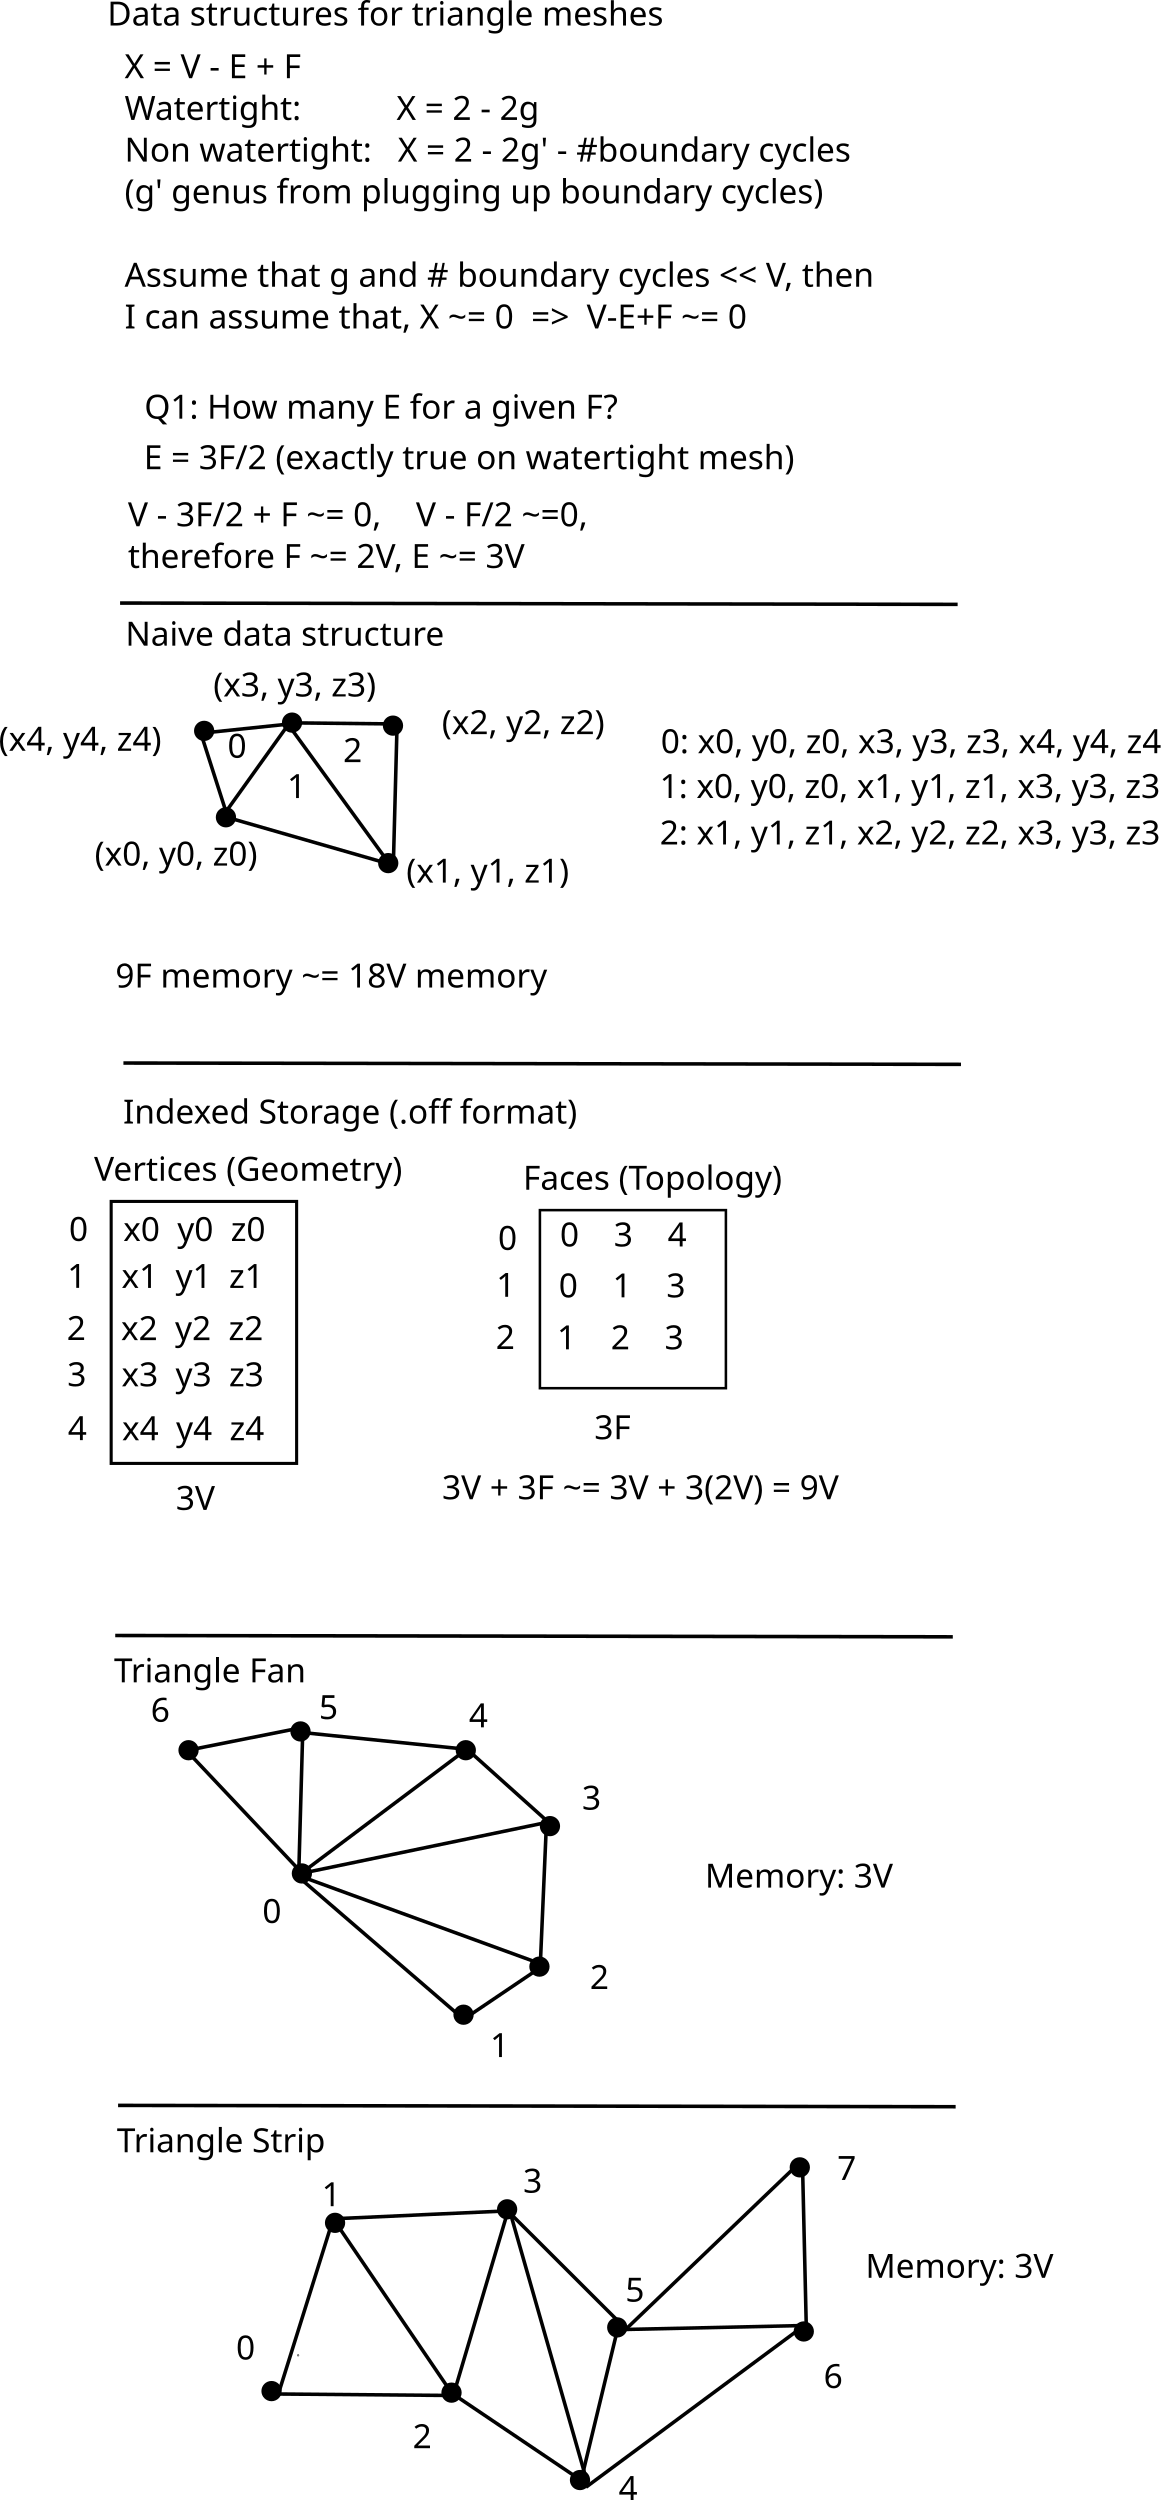
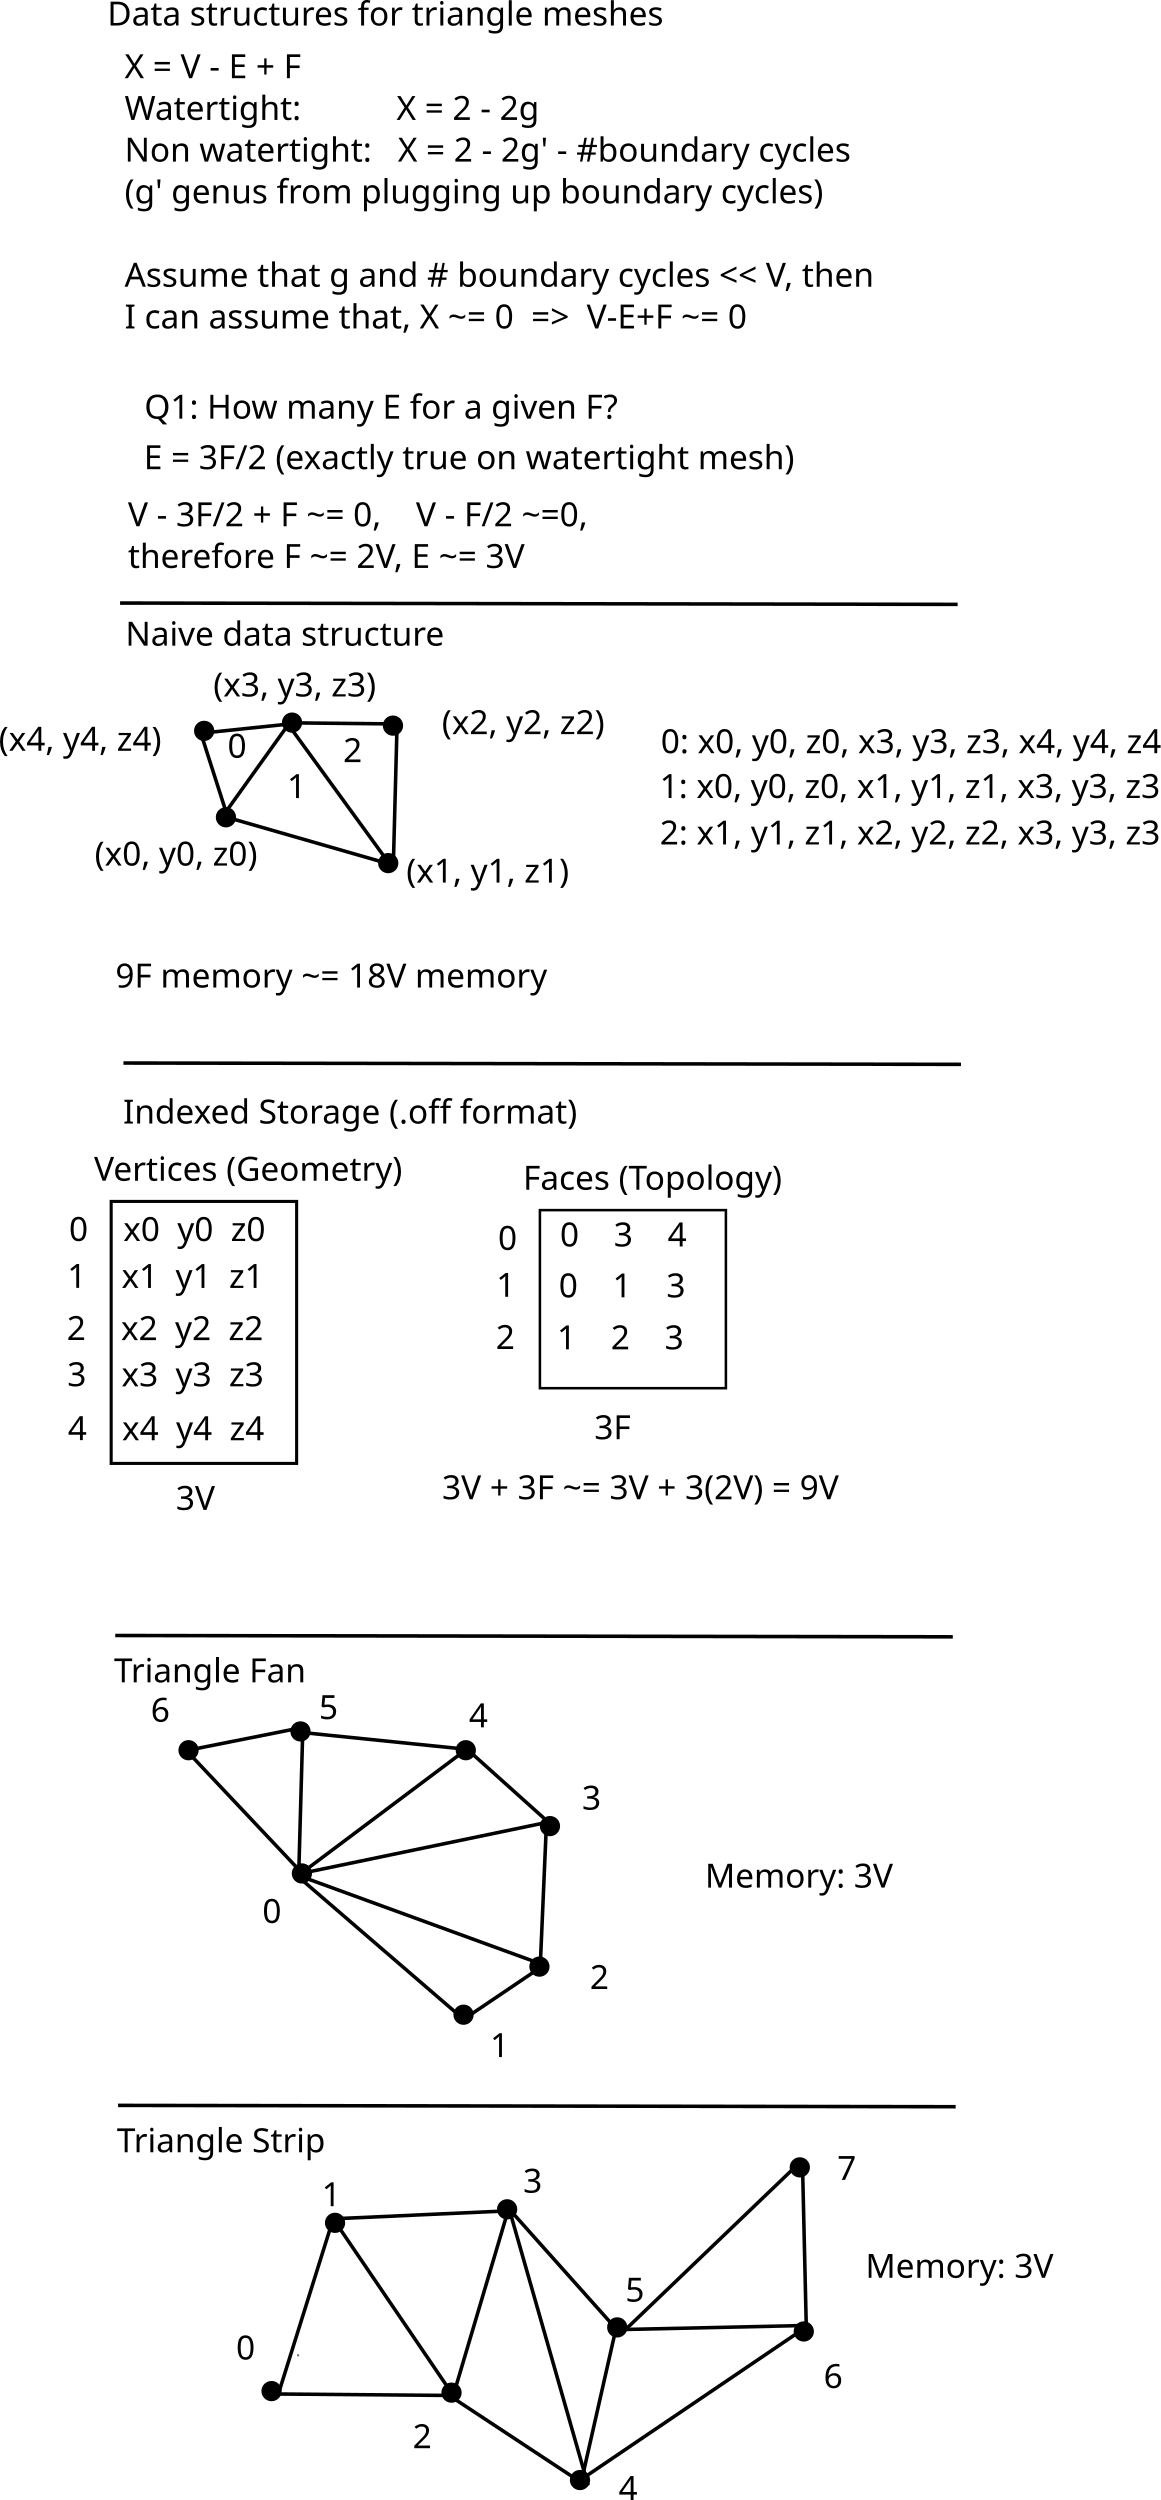
<svg xmlns="http://www.w3.org/2000/svg" width="171.812mm" height="370.103mm" viewBox="0 0 171.812 370.103" version="1.1" id="svg5">
  <defs id="defs2" />
  <g id="layer1" transform="translate(-28.26134,-93.86679)">
    <text xml:space="preserve" style="font-size:4.939px;font-family:sans-serif;-inkscape-font-specification:sans-serif;fill:#0000ff;stroke:#ff0000;stroke-width:0.529;stroke-opacity:0.994" x="44.148" y="97.645" id="text236">
      <tspan id="tspan234" style="fill:#000000;fill-opacity:1;stroke:none;stroke-width:0.529" x="44.148" y="97.645">Data structures for triangle meshes</tspan>
    </text>
    <circle style="fill:#000000;fill-opacity:1;stroke:none;stroke-width:0.523;stroke-opacity:0.994" id="path946-61" cx="58.484" cy="202.066" r="1.5" />
    <text xml:space="preserve" style="font-size:4.939px;font-family:sans-serif;-inkscape-font-specification:sans-serif;fill:none;fill-opacity:1;stroke:#000000;stroke-width:0.529;stroke-opacity:0.994" x="49.887" y="107.055" id="text3599">
      <tspan id="tspan3597" style="fill:#000000;fill-opacity:1;stroke:none;stroke-width:0.529" x="49.887" y="107.055" />
    </text>
    <text xml:space="preserve" style="font-size:4.939px;font-family:sans-serif;-inkscape-font-specification:sans-serif;fill:#000000;fill-opacity:1;stroke:none;stroke-width:0.529;stroke-opacity:0.994" x="46.704" y="105.445" id="text5864">
      <tspan id="tspan5862" style="stroke-width:0.529" x="46.704" y="105.445">X = V - E + F</tspan>
      <tspan style="stroke-width:0.529" x="46.704" y="111.619" id="tspan5866">Watertight:           X = 2 - 2g</tspan>
      <tspan style="stroke-width:0.529" x="46.704" y="117.793" id="tspan8046">Non watertight:   X = 2 - 2g' - #boundary cycles</tspan>
      <tspan style="stroke-width:0.529" x="46.704" y="123.966" id="tspan9500">(g' genus from plugging up boundary cycles)</tspan>
      <tspan style="stroke-width:0.529" x="46.704" y="130.14" id="tspan10242" />
      <tspan style="stroke-width:0.529" x="46.704" y="136.314" id="tspan10244">Assume that g and # boundary cycles &lt;&lt; V, then</tspan>
      <tspan style="stroke-width:0.529" x="46.704" y="142.487" id="tspan10248">I can assume that, X ~= 0  =&gt;  V-E+F ~= 0 </tspan>
      <tspan style="stroke-width:0.529" x="46.704" y="148.661" id="tspan10982" />
      <tspan style="stroke-width:0.529" x="46.704" y="154.834" id="tspan10984" />
      <tspan style="stroke-width:0.529" x="46.704" y="161.008" id="tspan10252" />
      <tspan style="stroke-width:0.529" x="46.704" y="167.182" id="tspan10254" />
    </text>
    <text xml:space="preserve" style="font-size:4.939px;font-family:sans-serif;-inkscape-font-specification:sans-serif;fill:none;fill-opacity:1;stroke:#000000;stroke-width:0.529;stroke-opacity:0.994" x="48.804" y="157.514" id="text13980">
      <tspan id="tspan13978" style="fill:#000000;fill-opacity:1;stroke:none;stroke-width:0.529" x="48.804" y="157.514" />
    </text>
    <text xml:space="preserve" style="font-size:4.939px;font-family:sans-serif;-inkscape-font-specification:sans-serif;fill:#000000;fill-opacity:1;stroke:none;stroke-width:0.529;stroke-opacity:0.994" x="49.633" y="155.846" id="text15469">
      <tspan id="tspan15467" style="stroke-width:0.529" x="49.633" y="155.846">Q1: How many E for a given F?</tspan>
    </text>
    <circle style="fill:#000000;fill-opacity:1;stroke:none;stroke-width:0.523;stroke-opacity:0.994" id="path946-3" cx="71.498" cy="200.842" r="1.5" />
    <circle style="fill:#000000;fill-opacity:1;stroke:none;stroke-width:0.523;stroke-opacity:0.994" id="path946-6" cx="61.71" cy="214.858" r="1.5" />
    <circle style="fill:#000000;fill-opacity:1;stroke:none;stroke-width:0.523;stroke-opacity:0.994" id="path946-0" cx="85.736" cy="221.643" r="1.5" />
    <path style="fill:none;fill-opacity:1;stroke:#000000;stroke-width:0.529;stroke-opacity:0.994" d="m 60.73,215.403 10.208,-14.263 14.895,20.494" id="path15524" />
    <path style="fill:none;fill-opacity:1;stroke:#000000;stroke-width:0.529;stroke-opacity:0.994" d="m 62.387,215.012 23.19,6.67" id="path15526" />
    <circle style="fill:#000000;fill-opacity:1;stroke:none;stroke-width:0.523;stroke-opacity:0.994" id="path946-62" cx="86.439" cy="201.29" r="1.5" />
    <circle style="fill:#000000;fill-opacity:1;stroke:none;stroke-width:0.523;stroke-opacity:0.994" id="path946-62-9" cx="72.953" cy="371.214" r="1.5" />
    <path style="fill:none;fill-opacity:1;stroke:#000000;stroke-width:0.529;stroke-opacity:0.994" d="m 71.791,200.882 15.322,0.161" id="path15541" />
    <path style="fill:none;fill-opacity:1;stroke:#000000;stroke-width:0.529;stroke-opacity:0.994" d="m 86.489,222.032 0.556,-20.965" id="path15543" />
    <path style="fill:none;fill-opacity:1;stroke:#000000;stroke-width:0.529;stroke-opacity:0.994" d="m 62.11,215.262 -4.153,-12.969" id="path15572" />
    <path style="fill:none;fill-opacity:1;stroke:#000000;stroke-width:0.529;stroke-opacity:0.994" d="m 72.17,200.934 -13.007,1.361" id="path15574" />
    <text xml:space="preserve" style="font-size:4.939px;font-family:sans-serif;-inkscape-font-specification:sans-serif;fill:#000000;fill-opacity:1;stroke:none;stroke-width:0.529;stroke-opacity:0.994" x="49.556" y="163.324" id="text15469-8">
      <tspan id="tspan15467-7" style="stroke-width:0.529" x="49.556" y="163.324">E = 3F/2 (exactly true on watertight mesh)</tspan>
    </text>
    <text xml:space="preserve" style="font-size:4.939px;font-family:sans-serif;-inkscape-font-specification:sans-serif;fill:#000000;fill-opacity:1;stroke:none;stroke-width:0.529;stroke-opacity:0.994" x="47.201" y="171.776" id="text15469-8-9">
      <tspan id="tspan15467-7-2" style="stroke-width:0.529" x="47.201" y="171.776">V - 3F/2 + F ~= 0,    V - F/2 ~=0,   </tspan>
      <tspan style="stroke-width:0.529" x="47.201" y="177.949" id="tspan17096">therefore F ~= 2V, E ~= 3V</tspan>
      <tspan style="stroke-width:0.529" x="47.201" y="184.123" id="tspan17094" />
    </text>
    <text xml:space="preserve" style="font-size:4.939px;font-family:sans-serif;-inkscape-font-specification:sans-serif;fill:none;fill-opacity:1;stroke:#000000;stroke-width:0.529;stroke-opacity:0.994" x="88.401" y="224.53" id="text17100">
      <tspan id="tspan17098" style="fill:#000000;fill-opacity:1;stroke:none;stroke-width:0.529" x="88.401" y="224.53">(x1, y1, z1)</tspan>
    </text>
    <text xml:space="preserve" style="font-size:4.939px;font-family:sans-serif;-inkscape-font-specification:sans-serif;fill:none;fill-opacity:1;stroke:#000000;stroke-width:0.529;stroke-opacity:0.994" x="93.664" y="202.55" id="text17100-0">
      <tspan id="tspan17098-2" style="fill:#000000;fill-opacity:1;stroke:none;stroke-width:0.529" x="93.664" y="202.55">(x2, y2, z2)</tspan>
    </text>
    <text xml:space="preserve" style="font-size:4.939px;font-family:sans-serif;-inkscape-font-specification:sans-serif;fill:none;fill-opacity:1;stroke:#000000;stroke-width:0.529;stroke-opacity:0.994" x="59.829" y="196.977" id="text17100-3">
      <tspan id="tspan17098-7" style="fill:#000000;fill-opacity:1;stroke:none;stroke-width:0.529" x="59.829" y="196.977">(x3, y3, z3)</tspan>
    </text>
    <text xml:space="preserve" style="font-size:4.939px;font-family:sans-serif;-inkscape-font-specification:sans-serif;fill:none;fill-opacity:1;stroke:#000000;stroke-width:0.529;stroke-opacity:0.994" x="28.064" y="205.009" id="text17100-5">
      <tspan id="tspan17098-9" style="fill:#000000;fill-opacity:1;stroke:none;stroke-width:0.529" x="28.064" y="205.009">(x4, y4, z4)</tspan>
    </text>
    <text xml:space="preserve" style="font-size:4.939px;font-family:sans-serif;-inkscape-font-specification:sans-serif;fill:none;fill-opacity:1;stroke:#000000;stroke-width:0.529;stroke-opacity:0.994" x="42.27" y="222.006" id="text17100-2">
      <tspan id="tspan17098-28" style="fill:#000000;fill-opacity:1;stroke:none;stroke-width:0.529" x="42.27" y="222.006">(x0, y0, z0)</tspan>
    </text>
    <text xml:space="preserve" style="font-size:4.939px;font-family:sans-serif;-inkscape-font-specification:sans-serif;fill:#000000;fill-opacity:1;stroke:none;stroke-width:0.529;stroke-opacity:0.994" x="61.954" y="206.046" id="text17194">
      <tspan id="tspan17192" style="stroke-width:0.529" x="61.954" y="206.046">0</tspan>
    </text>
    <text xml:space="preserve" style="font-size:4.939px;font-family:sans-serif;-inkscape-font-specification:sans-serif;fill:#000000;fill-opacity:1;stroke:none;stroke-width:0.529;stroke-opacity:0.994" x="70.761" y="212.012" id="text17198">
      <tspan id="tspan17196" style="stroke-width:0.529" x="70.761" y="212.012">1</tspan>
    </text>
    <text xml:space="preserve" style="font-size:4.939px;font-family:sans-serif;-inkscape-font-specification:sans-serif;fill:#000000;fill-opacity:1;stroke:none;stroke-width:0.529;stroke-opacity:0.994" x="79.059" y="206.69" id="text17202">
      <tspan id="tspan17200" style="stroke-width:0.529" x="79.059" y="206.69">2</tspan>
    </text>
    <rect style="fill:none;fill-opacity:1;stroke:#000000;stroke-width:0.457;stroke-opacity:0.994" id="rect18786" width="27.455" height="38.785" x="44.719" y="271.727" />
    <path style="fill:none;fill-opacity:1;stroke:#000000;stroke-width:0.529;stroke-opacity:0.994" d="M 46.037,183.143 170.031,183.339" id="path19574" />
    <path style="fill:none;fill-opacity:1;stroke:#000000;stroke-width:0.529;stroke-opacity:0.994" d="M 46.532,251.239 170.526,251.435" id="path19574-2" />
    <path style="fill:none;fill-opacity:1;stroke:#000000;stroke-width:0.529;stroke-opacity:0.994" d="m 45.321,335.989 123.994,0.196" id="path19574-2-5" />
    <text xml:space="preserve" style="font-size:4.939px;font-family:sans-serif;-inkscape-font-specification:sans-serif;fill:none;fill-opacity:1;stroke:#000000;stroke-width:0.529;stroke-opacity:0.994" x="134.898" y="196.515" id="text17100-0-9">
      <tspan id="tspan17098-2-7" style="fill:#000000;fill-opacity:1;stroke:none;stroke-width:0.529" x="134.898" y="196.515" />
    </text>
    <text xml:space="preserve" style="font-size:4.939px;font-family:sans-serif;-inkscape-font-specification:sans-serif;fill:none;fill-opacity:1;stroke:#000000;stroke-width:0.529;stroke-opacity:0.994" x="134.381" y="193.909" id="text19611">
      <tspan id="tspan19609" style="fill:#000000;fill-opacity:1;stroke:none;stroke-width:0.529" x="134.381" y="193.909" />
    </text>
    <text xml:space="preserve" style="font-size:4.939px;font-family:sans-serif;-inkscape-font-specification:sans-serif;fill:none;fill-opacity:1;stroke:#000000;stroke-width:0.529;stroke-opacity:0.994" x="46.823" y="189.454" id="text17100-0-3">
      <tspan id="tspan17098-2-6" style="fill:#000000;fill-opacity:1;stroke:none;stroke-width:0.529" x="46.823" y="189.454">Naive data structure</tspan>
    </text>
    <text xml:space="preserve" style="font-size:4.939px;font-family:sans-serif;-inkscape-font-specification:sans-serif;fill:none;fill-opacity:1;stroke:#000000;stroke-width:0.529;stroke-opacity:0.994" x="46.474" y="260.197" id="text17100-0-3-4">
      <tspan id="tspan17098-2-6-7" style="fill:#000000;fill-opacity:1;stroke:none;stroke-width:0.529" x="46.474" y="260.197">Indexed Storage (.off format)</tspan>
    </text>
    <text xml:space="preserve" style="font-size:4.939px;font-family:sans-serif;-inkscape-font-specification:sans-serif;fill:#000000;fill-opacity:1;stroke:none;stroke-width:0.529;stroke-opacity:0.994" x="126.094" y="205.365" id="text21100">
      <tspan id="tspan21098" style="stroke-width:0.529" x="126.094" y="205.365">0: x0, y0, z0, x3, y3, z3, x4, y4, z4</tspan>
    </text>
    <text xml:space="preserve" style="font-size:4.939px;font-family:sans-serif;-inkscape-font-specification:sans-serif;fill:#000000;fill-opacity:1;stroke:none;stroke-width:0.529;stroke-opacity:0.994" x="125.922" y="212" id="text21100-1">
      <tspan id="tspan21098-2" style="stroke-width:0.529" x="125.922" y="212">1: x0, y0, z0, x1, y1, z1, x3, y3, z3</tspan>
    </text>
    <text xml:space="preserve" style="font-size:4.939px;font-family:sans-serif;-inkscape-font-specification:sans-serif;fill:#000000;fill-opacity:1;stroke:none;stroke-width:0.529;stroke-opacity:0.994" x="125.936" y="218.884" id="text21100-1-9">
      <tspan id="tspan21098-2-3" style="stroke-width:0.529" x="125.936" y="218.884">2: x1, y1, z1, x2, y2, z2, x3, y3, z3</tspan>
    </text>
    <text xml:space="preserve" style="font-size:4.939px;font-family:sans-serif;-inkscape-font-specification:sans-serif;fill:#000000;fill-opacity:1;stroke:none;stroke-width:0.529;stroke-opacity:0.994" x="42.182" y="268.668" id="text21100-1-1-8">
      <tspan id="tspan21098-2-9-4" style="stroke-width:0.529" x="42.182" y="268.668">Vertices (Geometry)</tspan>
    </text>
    <text xml:space="preserve" style="font-size:4.939px;font-family:sans-serif;-inkscape-font-specification:sans-serif;fill:#000000;fill-opacity:1;stroke:none;stroke-width:0.529;stroke-opacity:0.994" x="38.485" y="277.574" id="text21100-1-1-8-5">
      <tspan id="tspan21098-2-9-4-0" style="stroke-width:0.529" x="38.485" y="277.574">0</tspan>
    </text>
    <text xml:space="preserve" style="font-size:4.939px;font-family:sans-serif;-inkscape-font-specification:sans-serif;fill:#000000;fill-opacity:1;stroke:none;stroke-width:0.529;stroke-opacity:0.994" x="47.788" y="271.959" id="text21100-1-1-8-5-3">
      <tspan id="tspan21098-2-9-4-0-6" style="stroke-width:0.529" x="47.788" y="271.959" />
    </text>
    <text xml:space="preserve" style="font-size:4.939px;font-family:sans-serif;-inkscape-font-specification:sans-serif;fill:#ff0000;fill-opacity:1;stroke:#ff0000;stroke-width:0.529;stroke-opacity:0.994" x="92.956" y="284.798" id="text24227">
      <tspan id="tspan24225" style="stroke-width:0.529" x="92.956" y="284.798" />
    </text>
    <text xml:space="preserve" style="font-size:4.939px;font-family:sans-serif;-inkscape-font-specification:sans-serif;fill:none;fill-opacity:1;stroke:#000000;stroke-width:0.529;stroke-opacity:0.994" x="45.14" y="342.922" id="text17100-0-3-4-9">
      <tspan id="tspan17098-2-6-7-4" style="fill:#000000;fill-opacity:1;stroke:none;stroke-width:0.529" x="45.14" y="342.922">Triangle Fan</tspan>
    </text>
    <circle style="fill:#000000;fill-opacity:1;stroke:none;stroke-width:0.523;stroke-opacity:0.994" id="path946-62-0" cx="56.173" cy="352.971" r="1.5" />
    <circle style="fill:#000000;fill-opacity:1;stroke:none;stroke-width:0.523;stroke-opacity:0.994" id="path946-62-91" cx="72.747" cy="350.191" r="1.5" />
    <circle style="fill:#000000;fill-opacity:1;stroke:none;stroke-width:0.523;stroke-opacity:0.994" id="path946-62-7" cx="97.219" cy="352.971" r="1.5" />
    <circle style="fill:#000000;fill-opacity:1;stroke:none;stroke-width:0.523;stroke-opacity:0.994" id="path946-62-71" cx="109.677" cy="364.206" r="1.5" />
    <circle style="fill:#000000;fill-opacity:1;stroke:none;stroke-width:0.523;stroke-opacity:0.994" id="path946-62-1" cx="108.12" cy="385.007" r="1.5" />
    <circle style="fill:#000000;fill-opacity:1;stroke:none;stroke-width:0.523;stroke-opacity:0.994" id="path946-62-5" cx="96.885" cy="392.126" r="1.5" />
    <text xml:space="preserve" style="font-size:4.939px;font-family:sans-serif;-inkscape-font-specification:sans-serif;fill:#000000;fill-opacity:1;stroke:none;stroke-width:0.529;stroke-opacity:0.994" x="67.108" y="378.541" id="text21100-1-1-8-5-9">
      <tspan id="tspan21098-2-9-4-0-7" style="stroke-width:0.529" x="67.108" y="378.541">0</tspan>
    </text>
    <text xml:space="preserve" style="font-size:4.939px;font-family:sans-serif;-inkscape-font-specification:sans-serif;fill:#000000;fill-opacity:1;stroke:none;stroke-width:0.529;stroke-opacity:0.994" x="100.815" y="398.398" id="text21100-1-1-8-5-7">
      <tspan id="tspan21098-2-9-4-0-67" style="stroke-width:0.529" x="100.815" y="398.398">1</tspan>
    </text>
    <text xml:space="preserve" style="font-size:4.939px;font-family:sans-serif;-inkscape-font-specification:sans-serif;fill:#000000;fill-opacity:1;stroke:none;stroke-width:0.529;stroke-opacity:0.994" x="115.591" y="388.322" id="text21100-1-1-8-5-36">
      <tspan id="tspan21098-2-9-4-0-5" style="stroke-width:0.529" x="115.591" y="388.322">2</tspan>
    </text>
    <text xml:space="preserve" style="font-size:4.939px;font-family:sans-serif;-inkscape-font-specification:sans-serif;fill:#000000;fill-opacity:1;stroke:none;stroke-width:0.529;stroke-opacity:0.994" x="114.421" y="361.772" id="text21100-1-1-8-5-36-6">
      <tspan id="tspan21098-2-9-4-0-5-3" style="stroke-width:0.529" x="114.421" y="361.772">3</tspan>
    </text>
    <text xml:space="preserve" style="font-size:4.939px;font-family:sans-serif;-inkscape-font-specification:sans-serif;fill:#000000;fill-opacity:1;stroke:none;stroke-width:0.529;stroke-opacity:0.994" x="97.67" y="349.58" id="text21100-1-1-8-5-36-9">
      <tspan id="tspan21098-2-9-4-0-5-4" style="stroke-width:0.529" x="97.67" y="349.58">4</tspan>
    </text>
    <text xml:space="preserve" style="font-size:4.939px;font-family:sans-serif;-inkscape-font-specification:sans-serif;fill:#000000;fill-opacity:1;stroke:none;stroke-width:0.529;stroke-opacity:0.994" x="75.478" y="348.357" id="text21100-1-1-8-5-36-8">
      <tspan id="tspan21098-2-9-4-0-5-1" style="stroke-width:0.529" x="75.478" y="348.357">5</tspan>
    </text>
    <text xml:space="preserve" style="font-size:4.939px;font-family:sans-serif;-inkscape-font-specification:sans-serif;fill:#000000;fill-opacity:1;stroke:none;stroke-width:0.529;stroke-opacity:0.994" x="50.584" y="348.762" id="text21100-1-1-8-5-36-2">
      <tspan id="tspan21098-2-9-4-0-5-9" style="stroke-width:0.529" x="50.584" y="348.762">6</tspan>
    </text>
    <path style="fill:none;fill-opacity:1;stroke:#000000;stroke-width:0.529;stroke-opacity:0.994" d="m 97.116,392.664 11.199,-7.558" id="path27632" />
    <path style="fill:none;fill-opacity:1;stroke:#000000;stroke-width:0.529;stroke-opacity:0.994" d="m 72.316,371.473 36.465,13.298" id="path27634" />
    <path style="fill:none;fill-opacity:1;stroke:#000000;stroke-width:0.529;stroke-opacity:0.994" d="M 96.524,392.481 72.434,371.719" id="path27636" />
    <path style="fill:none;fill-opacity:1;stroke:#000000;stroke-width:0.529;stroke-opacity:0.994" d="M 108.209,385.665 109.168,363.533" id="path27638" />
    <path style="fill:none;fill-opacity:1;stroke:#000000;stroke-width:0.529;stroke-opacity:0.994" d="M 72.116,371.363 108.886,363.722" id="path27640" />
    <path style="fill:none;fill-opacity:1;stroke:#000000;stroke-width:0.529;stroke-opacity:0.994" d="M 97.291,352.713 109.732,363.886" id="path27642" />
    <path style="fill:none;fill-opacity:1;stroke:#000000;stroke-width:0.529;stroke-opacity:0.994" d="M 72.81,371.226 98.175,352.202" id="path27644" />
    <path style="fill:none;fill-opacity:1;stroke:#000000;stroke-width:0.529;stroke-opacity:0.994" d="m 72.413,350.293 25.356,2.587" id="path27646" />
    <path style="fill:none;fill-opacity:1;stroke:#000000;stroke-width:0.529;stroke-opacity:0.994" d="m 72.498,370.913 0.568,-20.265" id="path27648" />
    <path style="fill:none;fill-opacity:1;stroke:#000000;stroke-width:0.529;stroke-opacity:0.994" d="m 56.038,352.986 16.592,-3.301" id="path27650" />
    <path style="fill:none;fill-opacity:1;stroke:#000000;stroke-width:0.529;stroke-opacity:0.994" d="M 73.096,371.292 56.087,353.262" id="path27652" />
    <text xml:space="preserve" style="font-size:4.939px;font-family:sans-serif;-inkscape-font-specification:sans-serif;fill:#000000;fill-opacity:1;stroke:none;stroke-width:0.529;stroke-opacity:0.994" x="132.625" y="373.313" id="text21100-1-1-8-5-9-9">
      <tspan id="tspan21098-2-9-4-0-7-0" style="stroke-width:0.529" x="132.625" y="373.313">Memory: 3V</tspan>
    </text>
    <path style="fill:none;fill-opacity:1;stroke:#000000;stroke-width:0.529;stroke-opacity:0.994" d="m 45.742,405.552 123.994,0.196" id="path19574-2-5-8" />
    <text xml:space="preserve" style="font-size:4.939px;font-family:sans-serif;-inkscape-font-specification:sans-serif;fill:none;fill-opacity:1;stroke:#000000;stroke-width:0.529;stroke-opacity:0.994" x="45.561" y="412.486" id="text17100-0-3-4-9-8">
      <tspan id="tspan17098-2-6-7-4-5" style="fill:#000000;fill-opacity:1;stroke:none;stroke-width:0.529" x="45.561" y="412.486">Triangle Strip</tspan>
    </text>
    <circle style="fill:#000000;fill-opacity:1;stroke:none;stroke-width:0.523;stroke-opacity:0.994" id="path946-62-0-0" cx="68.461" cy="447.847" r="1.5" />
    <circle style="fill:#000000;fill-opacity:1;stroke:none;stroke-width:0.523;stroke-opacity:0.994" id="path946-62-0-9" cx="77.864" cy="422.938" r="1.5" />
    <circle style="fill:#000000;fill-opacity:1;stroke:none;stroke-width:0.523;stroke-opacity:0.994" id="path946-62-0-6" cx="95.105" cy="448.077" r="1.5" />
    <circle style="fill:#000000;fill-opacity:1;stroke:none;stroke-width:0.523;stroke-opacity:0.994" id="path946-62-0-3" cx="103.337" cy="420.936" r="1.5" />
    <circle style="fill:#000000;fill-opacity:1;stroke:none;stroke-width:0.523;stroke-opacity:0.994" id="path946-62-0-8" cx="114.123" cy="461.014" r="1.5" />
    <circle style="fill:#000000;fill-opacity:1;stroke:none;stroke-width:0.523;stroke-opacity:0.994" id="path946-62-0-5" cx="119.639" cy="438.418" r="1.5" />
    <circle style="fill:#000000;fill-opacity:1;stroke:none;stroke-width:0.523;stroke-opacity:0.994" id="path946-62-0-61" cx="147.254" cy="439.02" r="1.5" />
    <circle style="fill:#000000;fill-opacity:1;stroke:none;stroke-width:0.523;stroke-opacity:0.994" id="path946-62-0-1" cx="146.665" cy="414.725" r="1.5" />
    <text xml:space="preserve" style="font-size:4.939px;font-family:sans-serif;-inkscape-font-specification:sans-serif;fill:#000000;fill-opacity:1;stroke:none;stroke-width:0.529;stroke-opacity:0.994" x="63.215" y="443.168" id="text21100-1-1-8-5-9-5">
      <tspan id="tspan21098-2-9-4-0-7-9" style="stroke-width:0.529" x="63.215" y="443.168">0</tspan>
    </text>
    <text xml:space="preserve" style="font-size:4.939px;font-family:sans-serif;-inkscape-font-specification:sans-serif;fill:#000000;fill-opacity:1;stroke:none;stroke-width:0.529;stroke-opacity:0.994" x="75.895" y="420.477" id="text21100-1-1-8-5-9-8">
      <tspan id="tspan21098-2-9-4-0-7-4" style="stroke-width:0.529" x="75.895" y="420.477">1</tspan>
    </text>
    <text xml:space="preserve" style="font-size:4.939px;font-family:sans-serif;-inkscape-font-specification:sans-serif;fill:#000000;fill-opacity:1;stroke:none;stroke-width:0.529;stroke-opacity:0.994" x="89.355" y="456.294" id="text21100-1-1-8-5-9-81">
      <tspan id="tspan21098-2-9-4-0-7-03" style="stroke-width:0.529" x="89.355" y="456.294">2</tspan>
    </text>
    <text xml:space="preserve" style="font-size:4.939px;font-family:sans-serif;-inkscape-font-specification:sans-serif;fill:#000000;fill-opacity:1;stroke:none;stroke-width:0.529;stroke-opacity:0.994" x="105.706" y="418.474" id="text21100-1-1-8-5-9-0">
      <tspan id="tspan21098-2-9-4-0-7-44" style="stroke-width:0.529" x="105.706" y="418.474">3</tspan>
    </text>
    <text xml:space="preserve" style="font-size:4.939px;font-family:sans-serif;-inkscape-font-specification:sans-serif;fill:#000000;fill-opacity:1;stroke:none;stroke-width:0.529;stroke-opacity:0.994" x="119.833" y="463.969" id="text21100-1-1-8-5-9-4">
      <tspan id="tspan21098-2-9-4-0-7-47" style="stroke-width:0.529" x="119.833" y="463.969">4</tspan>
    </text>
    <text xml:space="preserve" style="font-size:4.939px;font-family:sans-serif;-inkscape-font-specification:sans-serif;fill:#000000;fill-opacity:1;stroke:none;stroke-width:0.529;stroke-opacity:0.994" x="120.834" y="434.603" id="text21100-1-1-8-5-9-6">
      <tspan id="tspan21098-2-9-4-0-7-3" style="stroke-width:0.529" x="120.834" y="434.603">5</tspan>
    </text>
    <text xml:space="preserve" style="font-size:4.939px;font-family:sans-serif;-inkscape-font-specification:sans-serif;fill:#000000;fill-opacity:1;stroke:none;stroke-width:0.529;stroke-opacity:0.994" x="150.2" y="447.395" id="text21100-1-1-8-5-9-1">
      <tspan id="tspan21098-2-9-4-0-7-7" style="stroke-width:0.529" x="150.2" y="447.395">6</tspan>
    </text>
    <text xml:space="preserve" style="font-size:4.939px;font-family:sans-serif;-inkscape-font-specification:sans-serif;fill:#000000;fill-opacity:1;stroke:none;stroke-width:0.529;stroke-opacity:0.994" x="152.202" y="416.583" id="text21100-1-1-8-5-9-59">
      <tspan id="tspan21098-2-9-4-0-7-6" style="stroke-width:0.529" x="152.202" y="416.583">7</tspan>
    </text>
    <circle id="path28080" style="fill:#000000;stroke:#000000;stroke-width:0.265" cx="78.183" cy="422.705" r="0.03" />
    <circle id="path28082" style="fill:#000000;stroke:#000000;stroke-width:0.265" cx="68.57" cy="447.564" r="0.03" />
    <circle id="path28084" style="fill:#000000;stroke:#000000;stroke-width:0.265" cx="68.832" cy="448.464" r="0.03" />
    <circle id="path28086" style="fill:#000000;stroke:#000000;stroke-width:0.265" cx="72.397" cy="442.551" r="0.03" />
    <path style="fill:none;fill-opacity:1;stroke:#000000;stroke-width:0.529;stroke-opacity:0.994" d="m 69.609,447.826 7.925,-25.308" id="path28088" />
    <path style="fill:none;fill-opacity:1;stroke:#000000;stroke-width:0.529;stroke-opacity:0.994" d="M 94.924,447.842 78.101,423.104" id="path28090" />
    <path style="fill:none;fill-opacity:1;stroke:#000000;stroke-width:0.529;stroke-opacity:0.994" d="m 67.932,448.266 27.563,0.232" id="path28092" />
    <path style="fill:none;fill-opacity:1;stroke:#000000;stroke-width:0.529;stroke-opacity:0.994" d="m 78.17,422.314 26.032,-1.185" id="path28094" />
    <path style="fill:none;fill-opacity:1;stroke:#000000;stroke-width:0.529;stroke-opacity:0.994" d="m 95.344,448.564 8.234,-27.784" id="path28096" />
    <path style="fill:none;fill-opacity:1;stroke:#000000;stroke-width:0.529;stroke-opacity:0.994" d="m 103.798,421.44 11.524,40.37" id="path28098" />
-     <path style="fill:none;fill-opacity:1;stroke:#000000;stroke-width:0.529;stroke-opacity:0.994" d="m 95.827,448.617 18.463,12.446 5.645,-23.412 -17.169,-17.139" id="path28100" />
    <path style="fill:none;fill-opacity:1;stroke:#000000;stroke-width:0.529;stroke-opacity:0.994" d="m 120.3,438.735 26.444,-0.585" id="path28102" />
-     <path style="fill:none;fill-opacity:1;stroke:#000000;stroke-width:0.529;stroke-opacity:0.994" d="m 115.002,462.077 31.746,-23.514" id="path28104" />
    <path style="fill:none;fill-opacity:1;stroke:#000000;stroke-width:0.529;stroke-opacity:0.994" d="m 120.649,438.943 25.281,-24.232" id="path28106" />
    <path style="fill:none;fill-opacity:1;stroke:#000000;stroke-width:0.529;stroke-opacity:0.994" d="M 147.641,439.053 147.064,414.274" id="path28108" />
    <text xml:space="preserve" style="font-size:4.939px;font-family:sans-serif;-inkscape-font-specification:sans-serif;fill:#000000;fill-opacity:1;stroke:none;stroke-width:0.529;stroke-opacity:0.994" x="156.381" y="431.079" id="text21100-1-1-8-5-9-9-2">
      <tspan id="tspan21098-2-9-4-0-7-0-1" style="stroke-width:0.529" x="156.381" y="431.079">Memory: 3V</tspan>
    </text>
    <text xml:space="preserve" style="font-size:4.939px;font-family:sans-serif;-inkscape-font-specification:sans-serif;fill:none;fill-opacity:1;stroke:#000000;stroke-width:0.529;stroke-opacity:0.994" x="36.786" y="241.311" id="text17100-7">
      <tspan id="tspan17098-8" style="fill:#000000;fill-opacity:1;stroke:none;stroke-width:0.529" x="36.786" y="241.311" />
    </text>
    <text xml:space="preserve" style="font-size:4.939px;font-family:sans-serif;-inkscape-font-specification:sans-serif;fill:none;fill-opacity:1;stroke:#000000;stroke-width:0.529;stroke-opacity:0.994" x="36.903" y="238.425" id="text28581">
      <tspan id="tspan28579" style="stroke-width:0.529" x="36.903" y="238.425" />
    </text>
    <text xml:space="preserve" style="font-size:4.939px;font-family:sans-serif;-inkscape-font-specification:sans-serif;fill:none;fill-opacity:1;stroke:#000000;stroke-width:0.529;stroke-opacity:0.994" x="45.344" y="240.058" id="text17100-2-1">
      <tspan id="tspan17098-28-8" style="fill:#000000;fill-opacity:1;stroke:none;stroke-width:0.529" x="45.344" y="240.058">9F memory ~= 18V memory</tspan>
    </text>
    <text xml:space="preserve" style="font-size:4.939px;font-family:sans-serif;-inkscape-font-specification:sans-serif;fill:#000000;fill-opacity:1;stroke:none;stroke-width:0.529;stroke-opacity:0.994" x="46.505" y="277.589" id="text21100-1-1-8-5-5">
      <tspan id="tspan21098-2-9-4-0-9" style="stroke-width:0.529" x="46.505" y="277.589">x0  y0  z0</tspan>
    </text>
    <text xml:space="preserve" style="font-size:4.939px;font-family:sans-serif;-inkscape-font-specification:sans-serif;fill:#000000;fill-opacity:1;stroke:none;stroke-width:0.529;stroke-opacity:0.994" x="38.222" y="284.522" id="text21100-1-1-8-5-75">
      <tspan id="tspan21098-2-9-4-0-3" style="stroke-width:0.529" x="38.222" y="284.522">1</tspan>
    </text>
    <text xml:space="preserve" style="font-size:4.939px;font-family:sans-serif;-inkscape-font-specification:sans-serif;fill:#000000;fill-opacity:1;stroke:none;stroke-width:0.529;stroke-opacity:0.994" x="46.242" y="284.536" id="text21100-1-1-8-5-5-8">
      <tspan id="tspan21098-2-9-4-0-9-8" style="stroke-width:0.529" x="46.242" y="284.536">x1  y1  z1</tspan>
    </text>
    <text xml:space="preserve" style="font-size:4.939px;font-family:sans-serif;-inkscape-font-specification:sans-serif;fill:#000000;fill-opacity:1;stroke:none;stroke-width:0.529;stroke-opacity:0.994" x="38.15" y="292.245" id="text21100-1-1-8-5-31">
      <tspan id="tspan21098-2-9-4-0-8" style="stroke-width:0.529" x="38.15" y="292.245">2</tspan>
    </text>
    <text xml:space="preserve" style="font-size:4.939px;font-family:sans-serif;-inkscape-font-specification:sans-serif;fill:#000000;fill-opacity:1;stroke:none;stroke-width:0.529;stroke-opacity:0.994" x="46.17" y="292.259" id="text21100-1-1-8-5-5-9">
      <tspan id="tspan21098-2-9-4-0-9-6" style="stroke-width:0.529" x="46.17" y="292.259">x2  y2  z2</tspan>
    </text>
    <text xml:space="preserve" style="font-size:4.939px;font-family:sans-serif;-inkscape-font-specification:sans-serif;fill:#000000;fill-opacity:1;stroke:none;stroke-width:0.529;stroke-opacity:0.994" x="38.222" y="299.081" id="text21100-1-1-8-5-4">
      <tspan id="tspan21098-2-9-4-0-33" style="stroke-width:0.529" x="38.222" y="299.081">3</tspan>
    </text>
    <text xml:space="preserve" style="font-size:4.939px;font-family:sans-serif;-inkscape-font-specification:sans-serif;fill:#000000;fill-opacity:1;stroke:none;stroke-width:0.529;stroke-opacity:0.994" x="46.242" y="299.096" id="text21100-1-1-8-5-5-3">
      <tspan id="tspan21098-2-9-4-0-9-86" style="stroke-width:0.529" x="46.242" y="299.096">x3  y3  z3</tspan>
    </text>
    <text xml:space="preserve" style="font-size:4.939px;font-family:sans-serif;-inkscape-font-specification:sans-serif;fill:#000000;fill-opacity:1;stroke:none;stroke-width:0.529;stroke-opacity:0.994" x="38.302" y="307.067" id="text21100-1-1-8-5-0">
      <tspan id="tspan21098-2-9-4-0-4" style="stroke-width:0.529" x="38.302" y="307.067">4</tspan>
    </text>
    <text xml:space="preserve" style="font-size:4.939px;font-family:sans-serif;-inkscape-font-specification:sans-serif;fill:#000000;fill-opacity:1;stroke:none;stroke-width:0.529;stroke-opacity:0.994" x="46.322" y="307.082" id="text21100-1-1-8-5-5-88">
      <tspan id="tspan21098-2-9-4-0-9-89" style="stroke-width:0.529" x="46.322" y="307.082">x4  y4  z4</tspan>
    </text>
    <rect style="fill:none;fill-opacity:1;stroke:#000000;stroke-width:0.377;stroke-opacity:0.994" id="rect18786-7" width="27.534" height="26.361" x="108.19" y="273.016" />
    <text xml:space="preserve" style="font-size:4.939px;font-family:sans-serif;-inkscape-font-specification:sans-serif;fill:#000000;fill-opacity:1;stroke:none;stroke-width:0.529;stroke-opacity:0.994" x="105.692" y="269.996" id="text21100-1-1-8-7">
      <tspan id="tspan21098-2-9-4-6" style="stroke-width:0.529" x="105.692" y="269.996">Faces (Topology)</tspan>
    </text>
    <text xml:space="preserve" style="font-size:4.939px;font-family:sans-serif;-inkscape-font-specification:sans-serif;fill:#000000;fill-opacity:1;stroke:none;stroke-width:0.529;stroke-opacity:0.994" x="101.996" y="278.903" id="text21100-1-1-8-5-43">
      <tspan id="tspan21098-2-9-4-0-0" style="stroke-width:0.529" x="101.996" y="278.903">0</tspan>
    </text>
    <text xml:space="preserve" style="font-size:4.939px;font-family:sans-serif;-inkscape-font-specification:sans-serif;fill:#000000;fill-opacity:1;stroke:none;stroke-width:0.529;stroke-opacity:0.994" x="101.732" y="285.85" id="text21100-1-1-8-5-75-2">
      <tspan id="tspan21098-2-9-4-0-3-5" style="stroke-width:0.529" x="101.732" y="285.85">1</tspan>
    </text>
    <text xml:space="preserve" style="font-size:4.939px;font-family:sans-serif;-inkscape-font-specification:sans-serif;fill:#000000;fill-opacity:1;stroke:none;stroke-width:0.529;stroke-opacity:0.994" x="101.661" y="293.574" id="text21100-1-1-8-5-31-5">
      <tspan id="tspan21098-2-9-4-0-8-9" style="stroke-width:0.529" x="101.661" y="293.574">2</tspan>
    </text>
    <text xml:space="preserve" style="font-size:4.939px;font-family:sans-serif;-inkscape-font-specification:sans-serif;fill:#000000;fill-opacity:1;stroke:none;stroke-width:0.529;stroke-opacity:0.994" x="111.168" y="278.389" id="text21100-1-1-8-5-5-81">
      <tspan id="tspan21098-2-9-4-0-9-2" style="stroke-width:0.529" x="111.168" y="278.389">0    3    4</tspan>
    </text>
    <text xml:space="preserve" style="font-size:4.939px;font-family:sans-serif;-inkscape-font-specification:sans-serif;fill:#000000;fill-opacity:1;stroke:none;stroke-width:0.529;stroke-opacity:0.994" x="110.993" y="285.929" id="text21100-1-1-8-5-5-81-8">
      <tspan id="tspan21098-2-9-4-0-9-2-9" style="stroke-width:0.529" x="110.993" y="285.929">0    1    3</tspan>
    </text>
    <text xml:space="preserve" style="font-size:4.939px;font-family:sans-serif;-inkscape-font-specification:sans-serif;fill:#000000;fill-opacity:1;stroke:none;stroke-width:0.529;stroke-opacity:0.994" x="110.727" y="293.62" id="text21100-1-1-8-5-5-81-3">
      <tspan id="tspan21098-2-9-4-0-9-2-6" style="stroke-width:0.529" x="110.727" y="293.62">1    2    3</tspan>
    </text>
    <text xml:space="preserve" style="font-size:4.939px;font-family:sans-serif;-inkscape-font-specification:sans-serif;fill:none;fill-opacity:1;stroke:#000000;stroke-width:0.529;stroke-opacity:0.994" x="61.028" y="313.132" id="text29277">
      <tspan id="tspan29275" style="stroke-width:0.529" x="61.028" y="313.132" />
    </text>
    <text xml:space="preserve" style="font-size:4.939px;font-family:sans-serif;-inkscape-font-specification:sans-serif;fill:#000000;fill-opacity:1;stroke:none;stroke-width:0.529;stroke-opacity:0.994" x="54.295" y="317.393" id="text21100-1-1-8-5-8">
      <tspan id="tspan21098-2-9-4-0-02" style="stroke-width:0.529" x="54.295" y="317.393">3V</tspan>
    </text>
    <text xml:space="preserve" style="font-size:4.939px;font-family:sans-serif;-inkscape-font-specification:sans-serif;fill:#000000;fill-opacity:1;stroke:none;stroke-width:0.529;stroke-opacity:0.994" x="116.246" y="306.928" id="text21100-1-1-8-5-8-1">
      <tspan id="tspan21098-2-9-4-0-02-0" style="stroke-width:0.529" x="116.246" y="306.928">3F</tspan>
    </text>
    <text xml:space="preserve" style="font-size:4.939px;font-family:sans-serif;-inkscape-font-specification:sans-serif;fill:#000000;fill-opacity:1;stroke:none;stroke-width:0.529;stroke-opacity:0.994" x="93.705" y="315.815" id="text21100-1-1-8-5-8-5">
      <tspan id="tspan21098-2-9-4-0-02-1" style="stroke-width:0.529" x="93.705" y="315.815">3V + 3F ~= 3V + 3(2V) = 9V</tspan>
    </text>
+     <path style="font-variation-settings:normal;opacity:1;vector-effect:none;fill:none;fill-opacity:1;stroke:#000000;stroke-width:0.529;stroke-linecap:butt;stroke-linejoin:miter;stroke-miterlimit:4;stroke-dasharray:none;stroke-dashoffset:0;stroke-opacity:0.994;-inkscape-stroke:none;stop-color:#000000;stop-opacity:1" d="m 114.118,461.054 32.754,-22.187" id="path557" />
+     <path style="font-variation-settings:normal;opacity:1;vector-effect:none;fill:none;fill-opacity:1;stroke:#000000;stroke-width:0.529;stroke-linecap:butt;stroke-linejoin:miter;stroke-miterlimit:4;stroke-dasharray:none;stroke-dashoffset:0;stroke-opacity:0.994;-inkscape-stroke:none;stop-color:#000000;stop-opacity:1" d="m 103.477,420.717 16.299,18.258" id="path559" />
+     <path style="font-variation-settings:normal;opacity:1;vector-effect:none;fill:none;fill-opacity:1;stroke:#000000;stroke-width:0.529;stroke-linecap:butt;stroke-linejoin:miter;stroke-miterlimit:4;stroke-dasharray:none;stroke-dashoffset:0;stroke-opacity:0.994;-inkscape-stroke:none;stop-color:#000000;stop-opacity:1" d="m 114.398,460.912 5.079,-22.44" id="path561" />
+     <path style="font-variation-settings:normal;opacity:1;vector-effect:none;fill:none;fill-opacity:1;stroke:#000000;stroke-width:0.529;stroke-linecap:butt;stroke-linejoin:miter;stroke-miterlimit:4;stroke-dasharray:none;stroke-dashoffset:0;stroke-opacity:0.994;-inkscape-stroke:none;stop-color:#000000;stop-opacity:1" d="m 94.654,448.42 20.384,13.443" id="path504" />
  </g>
</svg>
